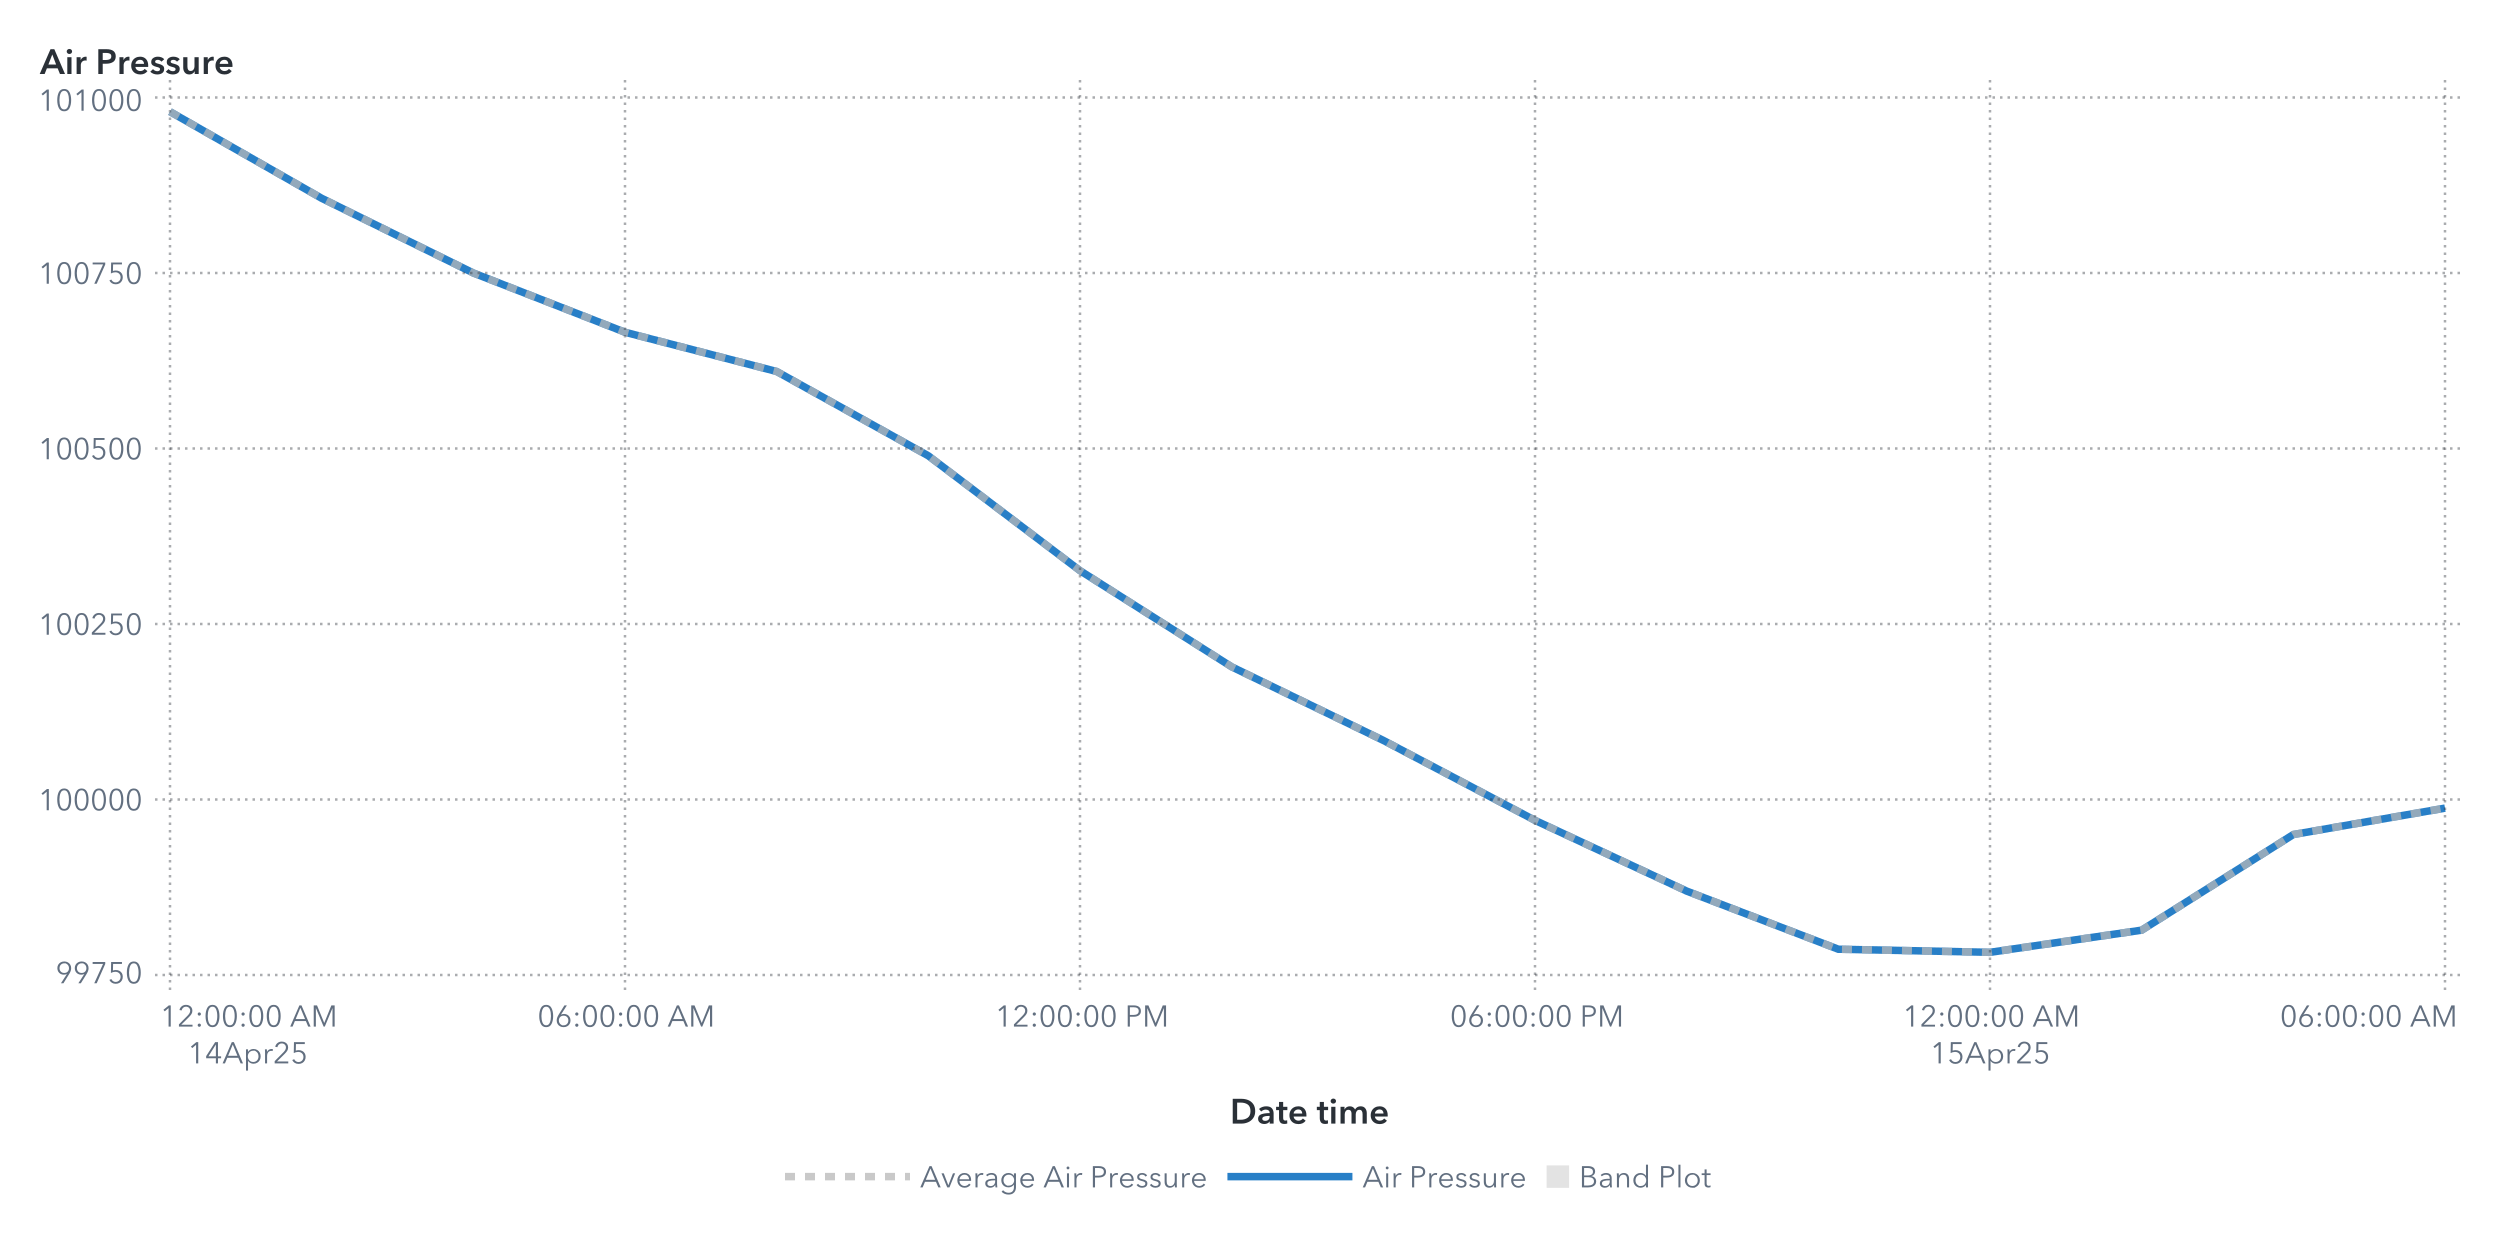
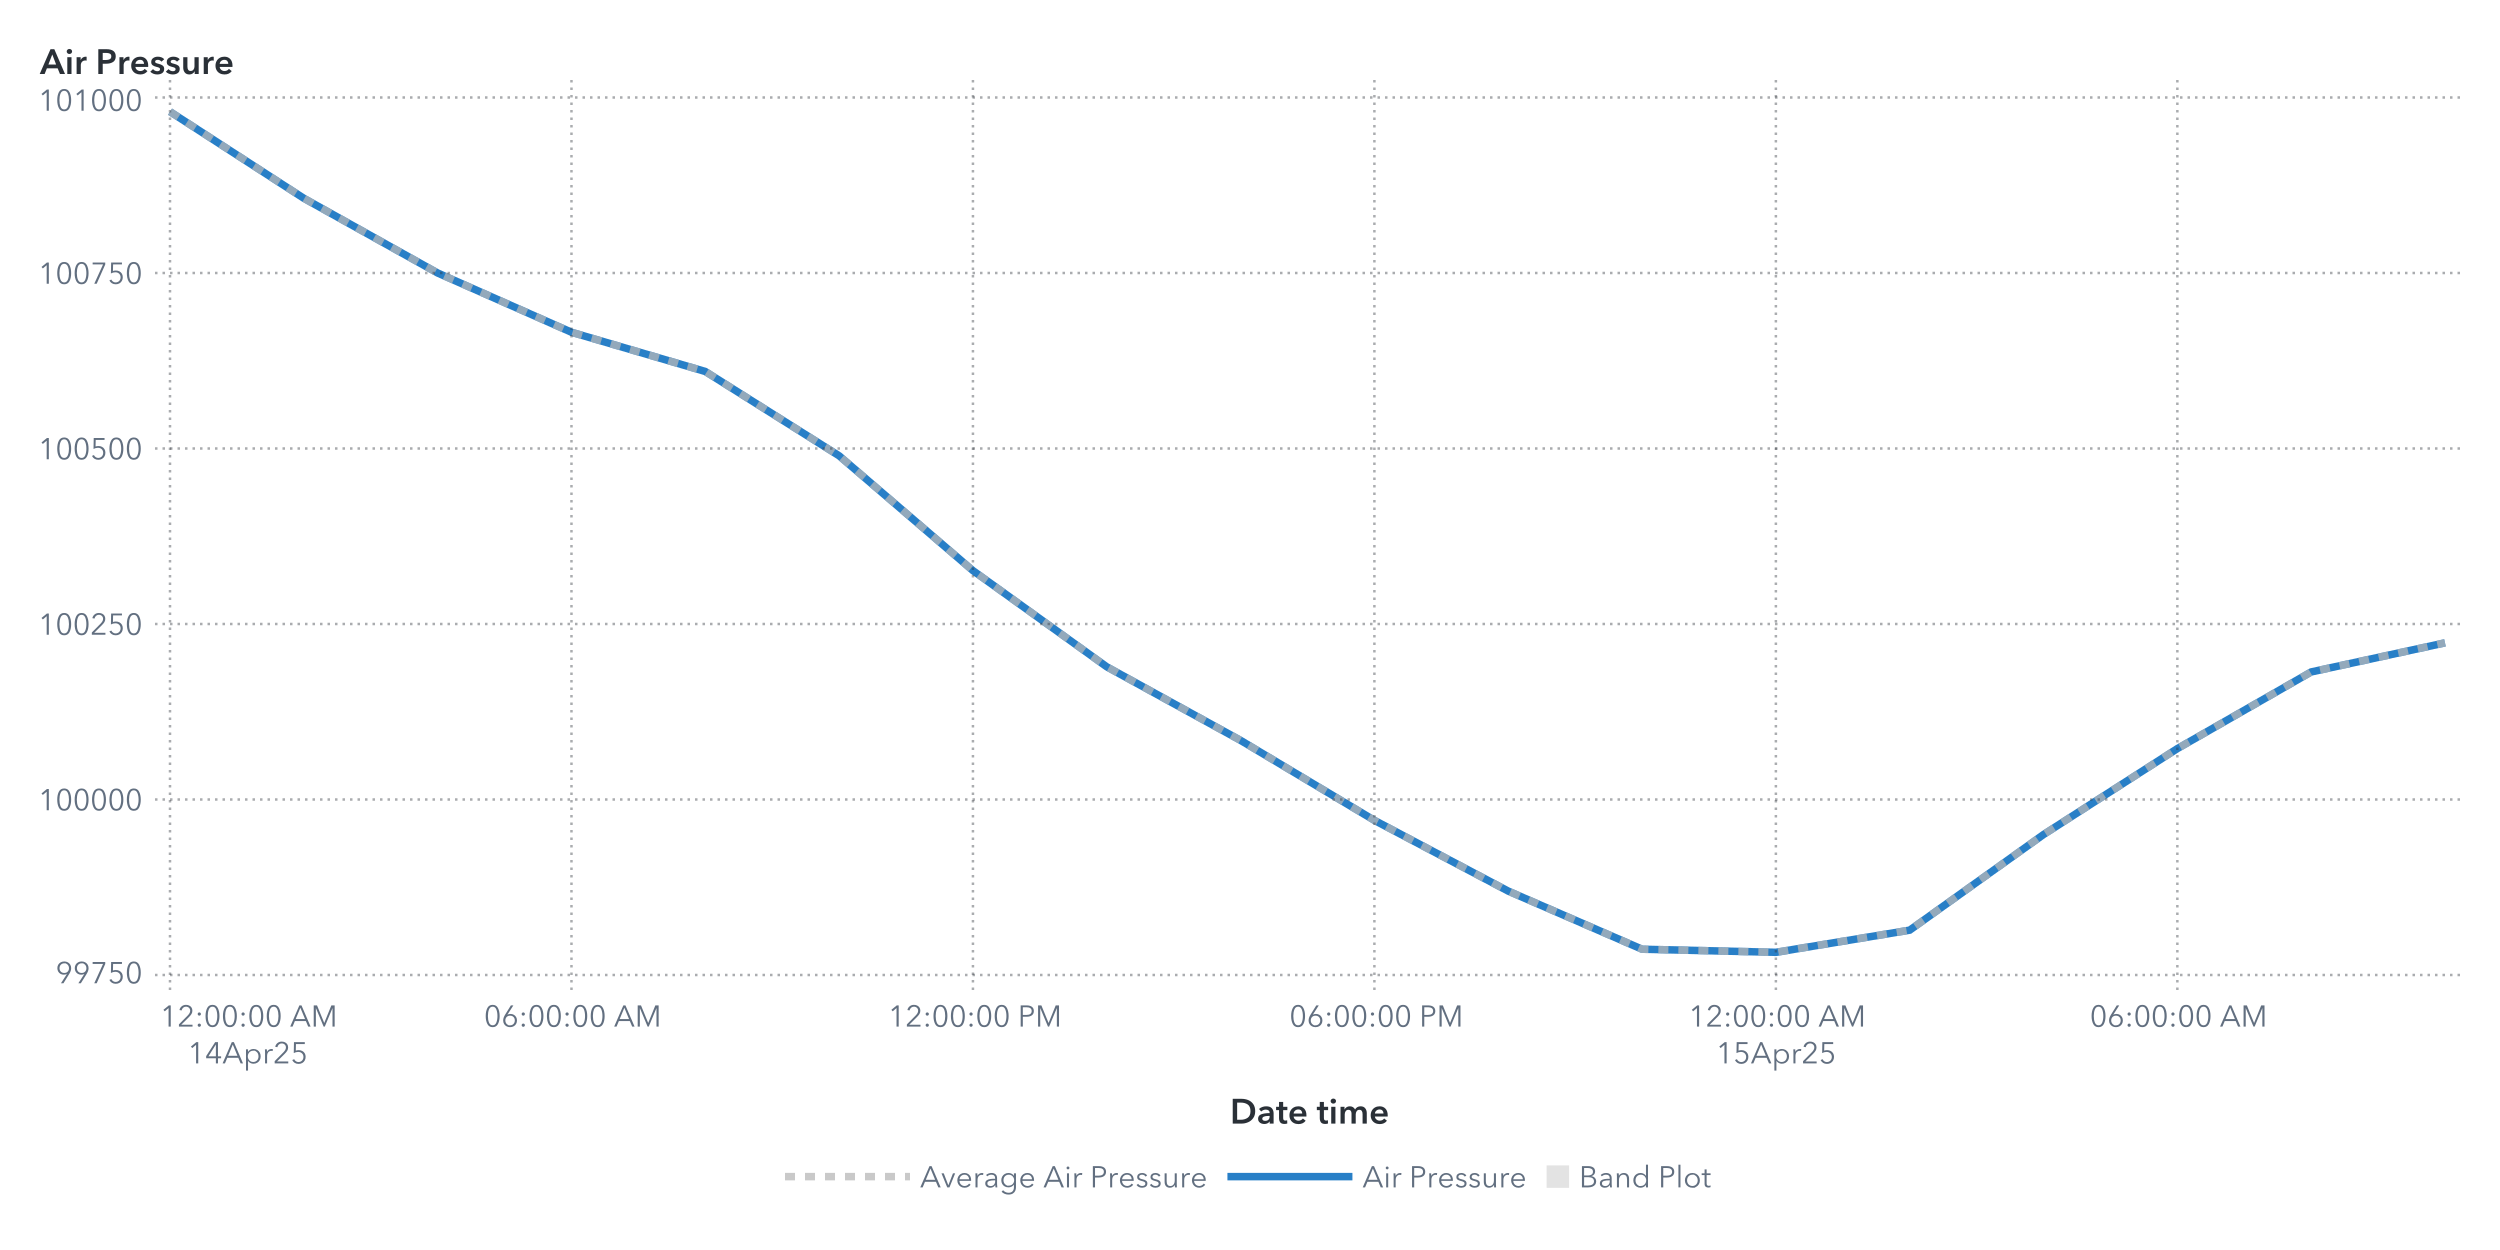
<svg xmlns="http://www.w3.org/2000/svg" xmlns:xlink="http://www.w3.org/1999/xlink" version="1.1" width="1000" height="500" viewBox="0 0 1000 500">
  <rect x="0" y="0" width="1000" height="500" fill="#ffffff">
</rect>
  <g>
    <rect x="0" y="0" rx="5" ry="5" width="1000.0" height="500.0" fill="#ffffff" opacity="0">
</rect>
    <rect x="0" y="0" rx="5" ry="5" width="1000.0" height="500.0" fill="#ffffff" opacity="0">
</rect>
    <rect x="0" y="0" rx="5" ry="5" width="1000.0" height="500.0" fill="#ffffff" opacity="0">
</rect>
    <rect x="0" y="0" rx="5" ry="5" width="1000.0" height="500.0" fill="#ffffff" opacity="0">
</rect>
    <g transform=" translate(16.0 -16.0)">
      <defs>
        <clipPath id="ClipPath0">
          <rect x="46" y="46" width="925" height="366">
</rect>
        </clipPath>
      </defs>
      <g clip-path="url(#ClipPath0)">
        <defs>
          <clipPath id="ClipPath1">
            <rect x="46" y="48" width="923" height="364">
</rect>
          </clipPath>
        </defs>
        <g clip-path="url(#ClipPath1)">
          <g transform="">
-             <polyline id="Polyline_27" points="52.0,60.67  112.67,95.32  173.33,125.2  234.0,148.9  294.67,164.6  355.33,198.32  416.0,244.26  476.67,282.73  537.33,312.16  598.0,344.14  658.67,372.44  719.33,395.69  780.0,396.93  840.67,388.06  901.33,349.81  962.0,339.25 " fill="none" stroke="#287fc7" stroke-width="3.0">
+             <polyline id="Polyline_29" points="52.0,60.67  105.53,95.32  159.06,125.2  212.59,148.9  266.12,164.6  319.65,198.32  373.18,244.26  426.71,282.73  480.24,312.16  533.76,344.14  587.29,372.44  640.82,395.69  694.35,396.93  747.88,388.06  801.41,349.81  854.94,315.44  908.47,284.78  962.0,273.13 " fill="none" stroke="#287fc7" stroke-width="3.0">
</polyline>
          </g>
          <g transform="">
-             <polyline id="Polyline_60" points="52.0,60.67  112.67,95.32  173.33,125.2  234.0,148.9  294.67,164.6  355.33,198.32  416.0,244.26  476.67,282.73  537.33,312.16  598.0,344.14  658.67,372.44  719.33,395.69  780.0,396.93  840.67,388.06  901.33,349.81  962.0,339.25 " fill="none" stroke="#b7b7b7" stroke-width="3.0" stroke-dasharray="4,4" opacity="0.75">
+             <polyline id="Polyline_66" points="52.0,60.67  105.53,95.32  159.06,125.2  212.59,148.9  266.12,164.6  319.65,198.32  373.18,244.26  426.71,282.73  480.24,312.16  533.76,344.14  587.29,372.44  640.82,395.69  694.35,396.93  747.88,388.06  801.41,349.81  854.94,315.44  908.47,284.78  962.0,273.13 " fill="none" stroke="#b7b7b7" stroke-width="3.0" stroke-dasharray="4,4" opacity="0.75">
</polyline>
          </g>
          <g transform="">
</g>
        </g>
        <path d="M46.0 406.0L969.0 406.0" stroke="#2a3037" stroke-dasharray="1,2" fill="none" opacity="0.4">
</path>
        <path d="M46.0 335.8L969.0 335.8" stroke="#2a3037" stroke-dasharray="1,2" fill="none" opacity="0.4">
</path>
        <path d="M46.0 265.6L969.0 265.6" stroke="#2a3037" stroke-dasharray="1,2" fill="none" opacity="0.4">
</path>
        <path d="M46.0 195.4L969.0 195.4" stroke="#2a3037" stroke-dasharray="1,2" fill="none" opacity="0.4">
</path>
        <path d="M46.0 125.2L969.0 125.2" stroke="#2a3037" stroke-dasharray="1,2" fill="none" opacity="0.4">
</path>
        <path d="M46.0 55.0L969.0 55.0" stroke="#2a3037" stroke-dasharray="1,2" fill="none" opacity="0.4">
</path>
        <path d="M52.0 412.0L52.0 48.0" stroke="#2a3037" stroke-dasharray="1,2" fill="none" opacity="0.4">
</path>
-         <path d="M234.0 412.0L234.0 48.0" stroke="#2a3037" stroke-dasharray="1,2" fill="none" opacity="0.4">
- </path>
-         <path d="M416.0 412.0L416.0 48.0" stroke="#2a3037" stroke-dasharray="1,2" fill="none" opacity="0.4">
- </path>
-         <path d="M598.0 412.0L598.0 48.0" stroke="#2a3037" stroke-dasharray="1,2" fill="none" opacity="0.4">
- </path>
-         <path d="M780.0 412.0L780.0 48.0" stroke="#2a3037" stroke-dasharray="1,2" fill="none" opacity="0.4">
- </path>
-         <path d="M962.0 412.0L962.0 48.0" stroke="#2a3037" stroke-dasharray="1,2" fill="none" opacity="0.4">
+         <path d="M212.59 412.0L212.59 48.0" stroke="#2a3037" stroke-dasharray="1,2" fill="none" opacity="0.4">
+ </path>
+         <path d="M373.18 412.0L373.18 48.0" stroke="#2a3037" stroke-dasharray="1,2" fill="none" opacity="0.4">
+ </path>
+         <path d="M533.76 412.0L533.76 48.0" stroke="#2a3037" stroke-dasharray="1,2" fill="none" opacity="0.4">
+ </path>
+         <path d="M694.35 412.0L694.35 48.0" stroke="#2a3037" stroke-dasharray="1,2" fill="none" opacity="0.4">
+ </path>
+         <path d="M854.94 412.0L854.94 48.0" stroke="#2a3037" stroke-dasharray="1,2" fill="none" opacity="0.4">
</path>
      </g>
      <defs>
        <clipPath id="ClipPath2">
          <rect x="0" y="49" width="46" height="363">
</rect>
        </clipPath>
      </defs>
      <g clip-path="url(#ClipPath2)">
        <g fill="#626f80" stroke="#626f80" transform="translate(6.2 409.3) scale(0.012 -0.012)">
          <defs>
            <path id="g57/TT0" d="M379.0 311.0Q 364.0,299.0  335.0,292.0 T 278.0,285.0 Q 217.0,285.0  167.5,312.5 T 90.0,390.0 T 62.0,503.0 Q 62.0,568.0  91.5,618.5 T 173.5,697.5 T 292.0,726.0 Q 358.0,726.0  410.5,697.5 T 492.5,618.5 T 522.0,503.0 Q 522.0,453.0  505.0,406.5 T 458.0,311.0  L265.0 0 L182.0 0 L381.0 309.0 L379.0 311.0Z M292.0 665.0Q 246.0,665.0  210.0,644.0 T 154.0,586.0 T 134.0,503.0 Q 134.0,433.0  177.0,388.0 T 292.0,343.0 Q 364.0,343.0  407.0,388.0 T 450.0,503.0 Q 450.0,549.0  430.0,586.0 T 374.0,644.0 T 338.0,665.0 Z">
</path>
          </defs>
          <use x="0" y="0" xlink:href="#g57/TT0" />
          <use x="580.0" y="0" xlink:href="#g57/TT0" />
          <defs>
            <path id="g55/TT0" d="M498.0 642.0 L213.0 0 L132.0 0 L425.0 644.0 L78.0 644.0 L78.0 708.0 L498.0 708.0 L498.0 642.0Z">
</path>
          </defs>
          <use x="1160.0" y="0" xlink:href="#g55/TT0" />
          <defs>
            <path id="g53/TT0" d="M180.0 644.0 L175.0 425.0Q 219.0,441.0  273.0,441.0 Q 339.0,441.0  391.5,413.0 T 473.5,334.5 T 503.0,219.0 Q 503.0,151.0  473.5,97.0 T 390.5,12.5 T 268.0,-18.0 Q 194.0,-18.0  140.0,16.0 T 56.0,111.0  L121.0 140.0Q 140.0,96.0  179.0,70.0 T 264.0,44.0 Q 311.0,44.0  349.0,66.0 T 408.5,126.5 T 430.0,212.0 Q 430.0,289.0  380.5,335.5 T 254.0,382.0 Q 180.0,382.0  107.0,343.0  L114.0 708.0 L475.0 708.0 L475.0 644.0 L180.0 644.0Z">
</path>
          </defs>
          <use x="1740.0" y="0" xlink:href="#g53/TT0" />
          <defs>
            <path id="g48/TT0" d="M522.0 353.0Q 522.0,195.0  467.0,88.5 T 290.0,-18.0 Q 167.0,-18.0  112.5,88.5 T 58.0,353.0 Q 58.0,512.0  112.5,619.0 T 290.0,726.0 Q 412.0,726.0  467.0,618.5 T 522.0,353.0 Z M131.0 353.0Q 131.0,226.0  167.5,135.0 T 290.0,44.0 Q 375.0,44.0  412.0,135.5 T 449.0,353.0 Q 449.0,480.0  412.0,572.5 T 290.0,665.0 Q 204.0,665.0  167.5,573.0 T 131.0,353.0 Z">
</path>
          </defs>
          <use x="2320.0" y="0" xlink:href="#g48/TT0" />
        </g>
-         <text id="Text_110" x="41.0" y="409.3" font-size="9.0pt" font-family="Avenir Next for SAS" fill="#626f80" text-anchor="end" opacity="0">
+         <text id="Text_122" x="41.0" y="409.3" font-size="9.0pt" font-family="Avenir Next for SAS" fill="#626f80" text-anchor="end" opacity="0">
99750</text>
        <g fill="#626f80" stroke="#626f80" transform="translate(-0.76 340.1) scale(0.012 -0.012)">
          <defs>
            <path id="g49/TT0" d="M358.0 0 L286.0 0 L286.0 619.0 L158.0 510.0 L114.0 560.0 L294.0 708.0 L358.0 708.0 L358.0 0Z">
</path>
          </defs>
          <use x="0" y="0" xlink:href="#g49/TT0" />
          <use x="580.0" y="0" xlink:href="#g48/TT0" />
          <use x="1160.0" y="0" xlink:href="#g48/TT0" />
          <use x="1740.0" y="0" xlink:href="#g48/TT0" />
          <use x="2320.0" y="0" xlink:href="#g48/TT0" />
          <use x="2900.0" y="0" xlink:href="#g48/TT0" />
        </g>
-         <text id="Text_111" x="41.0" y="340.1" font-size="9.0pt" font-family="Avenir Next for SAS" fill="#626f80" text-anchor="end" opacity="0">
+         <text id="Text_123" x="41.0" y="340.1" font-size="9.0pt" font-family="Avenir Next for SAS" fill="#626f80" text-anchor="end" opacity="0">
100000</text>
        <g fill="#626f80" stroke="#626f80" transform="translate(-0.76 269.9) scale(0.012 -0.012)">
          <use x="0" y="0" xlink:href="#g49/TT0" />
          <use x="580.0" y="0" xlink:href="#g48/TT0" />
          <use x="1160.0" y="0" xlink:href="#g48/TT0" />
          <defs>
            <path id="g50/TT0" d="M51.0 0 L51.0 75.0 L341.0 368.0Q 380.0,408.0  403.0,447.0 T 426.0,530.0 Q 426.0,590.0  385.5,627.5 T 286.0,665.0 Q 230.0,665.0  191.0,630.0 T 140.0,539.0  L69.0 553.0Q 84.0,629.0  144.0,677.5 T 286.0,726.0 Q 344.0,726.0  392.5,703.5 T 470.0,637.0 T 499.0,531.0 Q 499.0,469.0  470.0,421.5 T 384.0,317.0  L129.0 64.0 L504.0 64.0 L504.0 0 L51.0 0Z">
</path>
          </defs>
          <use x="1740.0" y="0" xlink:href="#g50/TT0" />
          <use x="2320.0" y="0" xlink:href="#g53/TT0" />
          <use x="2900.0" y="0" xlink:href="#g48/TT0" />
        </g>
-         <text id="Text_112" x="41.0" y="269.9" font-size="9.0pt" font-family="Avenir Next for SAS" fill="#626f80" text-anchor="end" opacity="0">
+         <text id="Text_124" x="41.0" y="269.9" font-size="9.0pt" font-family="Avenir Next for SAS" fill="#626f80" text-anchor="end" opacity="0">
100250</text>
        <g fill="#626f80" stroke="#626f80" transform="translate(-0.76 199.7) scale(0.012 -0.012)">
          <use x="0" y="0" xlink:href="#g49/TT0" />
          <use x="580.0" y="0" xlink:href="#g48/TT0" />
          <use x="1160.0" y="0" xlink:href="#g48/TT0" />
          <use x="1740.0" y="0" xlink:href="#g53/TT0" />
          <use x="2320.0" y="0" xlink:href="#g48/TT0" />
          <use x="2900.0" y="0" xlink:href="#g48/TT0" />
        </g>
-         <text id="Text_113" x="41.0" y="199.7" font-size="9.0pt" font-family="Avenir Next for SAS" fill="#626f80" text-anchor="end" opacity="0">
+         <text id="Text_125" x="41.0" y="199.7" font-size="9.0pt" font-family="Avenir Next for SAS" fill="#626f80" text-anchor="end" opacity="0">
100500</text>
        <g fill="#626f80" stroke="#626f80" transform="translate(-0.76 129.5) scale(0.012 -0.012)">
          <use x="0" y="0" xlink:href="#g49/TT0" />
          <use x="580.0" y="0" xlink:href="#g48/TT0" />
          <use x="1160.0" y="0" xlink:href="#g48/TT0" />
          <use x="1740.0" y="0" xlink:href="#g55/TT0" />
          <use x="2320.0" y="0" xlink:href="#g53/TT0" />
          <use x="2900.0" y="0" xlink:href="#g48/TT0" />
        </g>
-         <text id="Text_114" x="41.0" y="129.5" font-size="9.0pt" font-family="Avenir Next for SAS" fill="#626f80" text-anchor="end" opacity="0">
+         <text id="Text_126" x="41.0" y="129.5" font-size="9.0pt" font-family="Avenir Next for SAS" fill="#626f80" text-anchor="end" opacity="0">
100750</text>
        <g fill="#626f80" stroke="#626f80" transform="translate(-0.76 60.3) scale(0.012 -0.012)">
          <use x="0" y="0" xlink:href="#g49/TT0" />
          <use x="580.0" y="0" xlink:href="#g48/TT0" />
          <use x="1160.0" y="0" xlink:href="#g49/TT0" />
          <use x="1740.0" y="0" xlink:href="#g48/TT0" />
          <use x="2320.0" y="0" xlink:href="#g48/TT0" />
          <use x="2900.0" y="0" xlink:href="#g48/TT0" />
        </g>
-         <text id="Text_115" x="41.0" y="60.3" font-size="9.0pt" font-family="Avenir Next for SAS" fill="#626f80" text-anchor="end" opacity="0">
+         <text id="Text_127" x="41.0" y="60.3" font-size="9.0pt" font-family="Avenir Next for SAS" fill="#626f80" text-anchor="end" opacity="0">
101000</text>
      </g>
      <g fill="#2a3037" stroke="#2a3037" transform="translate(0 45.59) scale(0.014 -0.014)">
        <defs>
          <path id="g65/TT1" d="M300.0 708.0 L409.0 708.0 L714.0 0 L570.0 0 L504.0 162.0 L197.0 162.0 L133.0 0 L-8.0 0 L300.0 708.0Z M460.0 270.0 L351.0 558.0 L240.0 270.0 L460.0 270.0Z">
</path>
        </defs>
        <use x="0" y="0" xlink:href="#g65/TT1" />
        <defs>
          <path id="g105/TT1" d="M133.0 715.0Q 166.0,715.0  188.5,694.5 T 211.0,643.0 Q 211.0,612.0  188.5,591.5 T 133.0,571.0 Q 101.0,571.0  79.0,592.5 T 57.0,643.0 Q 57.0,672.0  79.0,693.5 T 133.0,715.0 Z M74.0 480.0 L194.0 480.0 L194.0 0 L74.0 0 L74.0 480.0Z">
</path>
        </defs>
        <use x="706.0" y="0" xlink:href="#g105/TT1" />
        <defs>
          <path id="g114/TT1" d="M187.0 480.0 L187.0 400.0 L189.0 400.0Q 209.0,443.0  246.0,468.5 T 329.0,494.0 Q 346.0,494.0  358.0,491.0  L358.0 381.0Q 338.0,386.0  321.0,386.0 Q 272.0,386.0  243.0,363.0 T 203.0,310.5 T 192.0,257.0  L192.0 0 L72.0 0 L72.0 480.0 L187.0 480.0Z">
</path>
        </defs>
        <use x="974.0" y="0" xlink:href="#g114/TT1" />
        <defs>
          <path id="g80/TT1" d="M309.0 708.0Q 576.0,708.0  576.0,503.0 Q 576.0,393.0  500.0,343.0 T 301.0,293.0  L204.0 293.0 L204.0 0 L78.0 0 L78.0 708.0 L309.0 708.0Z M449.0 503.0Q 449.0,560.0  407.5,581.0 T 296.0,602.0  L204.0 602.0 L204.0 399.0 L292.0 399.0Q 363.0,399.0  406.0,422.0 T 449.0,503.0 Z">
</path>
        </defs>
        <use x="1588.0" y="0" xlink:href="#g80/TT1" />
        <use x="2198.0" y="0" xlink:href="#g114/TT1" />
        <defs>
          <path id="g101/TT1" d="M529.0 202.0 L164.0 202.0Q 168.0,152.0  208.0,118.0 T 301.0,84.0 Q 384.0,84.0  428.0,146.0  L508.0 82.0Q 437.0,-14.0  302.0,-14.0 Q 228.0,-14.0  169.5,16.5 T 77.5,104.0 T 44.0,237.0 Q 44.0,313.0  77.0,371.5 T 168.0,462.0 T 298.0,494.0 Q 402.0,494.0  466.0,427.0 T 530.0,234.0 Q 530.0,213.0  529.0,202.0 Z M297.0 404.0Q 244.0,404.0  206.0,371.0 T 164.0,288.0  L410.0 288.0Q 410.0,338.0  381.0,371.0 T 297.0,404.0 Z">
</path>
        </defs>
        <use x="2562.0" y="0" xlink:href="#g101/TT1" />
        <defs>
          <path id="g115/TT1" d="M230.0 404.0Q 198.0,404.0  175.5,391.0 T 153.0,352.0 Q 153.0,327.0  176.0,315.0 T 257.0,289.0 Q 325.0,273.0  368.5,241.0 T 412.0,146.0 Q 412.0,64.0  355.5,25.0 T 212.0,-14.0 Q 155.0,-14.0  102.0,7.0 T 15.0,65.0  L94.0 139.0Q 114.0,112.0  146.5,95.5 T 217.0,79.0 Q 248.0,79.0  271.0,93.0 T 294.0,136.0 Q 294.0,164.0  269.5,177.5 T 184.0,205.0 Q 119.0,221.0  80.5,250.5 T 42.0,341.0 Q 42.0,416.0  98.0,455.0 T 233.0,494.0 Q 287.0,494.0  336.0,475.0 T 413.0,421.0  L335.0 352.0Q 318.0,374.0  290.0,389.0 T 230.0,404.0 Z">
</path>
        </defs>
        <use x="3136.0" y="0" xlink:href="#g115/TT1" />
        <use x="3580.0" y="0" xlink:href="#g115/TT1" />
        <defs>
          <path id="g117/TT1" d="M396.0 0 L396.0 77.0 L394.0 77.0Q 377.0,39.0  336.5,12.5 T 245.0,-14.0 Q 157.0,-14.0  112.5,42.5 T 68.0,180.0  L68.0 480.0 L188.0 480.0 L188.0 214.0Q 188.0,86.0  278.0,86.0 Q 332.0,86.0  361.0,124.5 T 390.0,216.0  L390.0 480.0 L510.0 480.0 L510.0 0 L396.0 0Z">
</path>
        </defs>
        <use x="4024.0" y="0" xlink:href="#g117/TT1" />
        <use x="4606.0" y="0" xlink:href="#g114/TT1" />
        <use x="4970.0" y="0" xlink:href="#g101/TT1" />
      </g>
-       <text id="Text_116" x="0" y="45.59" font-size="10.5pt" font-family="Avenir Next for SAS" font-weight="bold" fill="#2a3037" text-anchor="start" opacity="0">
+       <text id="Text_128" x="0" y="45.59" font-size="10.5pt" font-family="Avenir Next for SAS" font-weight="bold" fill="#2a3037" text-anchor="start" opacity="0">
Air Pressure</text>
      <defs>
        <clipPath id="ClipPath3">
          <rect x="46" y="412" width="922" height="57">
</rect>
        </clipPath>
      </defs>
      <g clip-path="url(#ClipPath3)">
        <g fill="#626f80" stroke="#626f80" transform="translate(48.0 426.65) scale(0.012 -0.012)">
          <use x="0" y="0" xlink:href="#g49/TT0" />
          <use x="580.0" y="0" xlink:href="#g50/TT0" />
          <defs>
            <path id="g58/TT0" d="M150.0 366.0Q 127.0,366.0  111.5,382.0 T 96.0,420.0 Q 96.0,442.0  111.5,458.0 T 150.0,474.0 Q 173.0,474.0  188.5,458.0 T 204.0,420.0 Q 204.0,398.0  188.5,382.0 T 150.0,366.0 Z M150.0 -6.0Q 127.0,-6.0  111.5,10.0 T 96.0,48.0 Q 96.0,70.0  111.5,86.0 T 150.0,102.0 Q 173.0,102.0  188.5,86.0 T 204.0,48.0 Q 204.0,26.0  188.5,10.0 T 150.0,-6.0 Z">
</path>
          </defs>
          <use x="1160.0" y="0" xlink:href="#g58/TT0" />
          <use x="1460.0" y="0" xlink:href="#g48/TT0" />
          <use x="2040.0" y="0" xlink:href="#g48/TT0" />
          <use x="2620.0" y="0" xlink:href="#g58/TT0" />
          <use x="2920.0" y="0" xlink:href="#g48/TT0" />
          <use x="3500.0" y="0" xlink:href="#g48/TT0" />
          <defs>
            <path id="g65/TT0" d="M89.0 0 L10.0 0 L316.0 708.0 L386.0 708.0 L690.0 0 L610.0 0 L532.0 186.0 L166.0 186.0 L89.0 0Z M193.0 252.0 L505.0 252.0 L349.0 628.0 L193.0 252.0Z">
</path>
          </defs>
          <use x="4330.0" y="0" xlink:href="#g65/TT0" />
          <defs>
            <path id="g77/TT0" d="M444.0 122.0 L445.0 122.0 L682.0 708.0 L792.0 708.0 L792.0 0 L720.0 0 L720.0 615.0 L718.0 615.0 L462.0 0 L424.0 0 L168.0 615.0 L166.0 615.0 L166.0 0 L94.0 0 L94.0 708.0 L204.0 708.0 L444.0 122.0Z">
</path>
          </defs>
          <use x="5030.0" y="0" xlink:href="#g77/TT0" />
        </g>
        <text x="83.0" y="426.65" font-size="9.0pt" font-family="Avenir Next for SAS" fill="#626f80" text-anchor="middle" opacity="0">
12:00:00 AM</text>
        <g fill="#626f80" stroke="#626f80" transform="translate(59.0 441.35) scale(0.012 -0.012)">
          <use x="0" y="0" xlink:href="#g49/TT0" />
          <defs>
            <path id="g52/TT0" d="M436.0 234.0 L540.0 234.0 L540.0 171.0 L436.0 171.0 L436.0 0 L366.0 0 L366.0 171.0 L42.0 171.0 L42.0 241.0 L342.0 708.0 L436.0 708.0 L436.0 234.0Z M366.0 627.0 L364.0 627.0 L117.0 234.0 L366.0 234.0 L366.0 627.0Z">
</path>
          </defs>
          <use x="580.0" y="0" xlink:href="#g52/TT0" />
          <use x="1160.0" y="0" xlink:href="#g65/TT0" />
          <defs>
            <path id="g112/TT0" d="M90.0 -240.0 L90.0 468.0 L158.0 468.0 L158.0 387.0 L161.0 387.0Q 189.0,431.0  237.0,455.5 T 337.0,480.0 Q 408.0,480.0  463.5,447.5 T 549.0,359.0 T 579.0,234.0 Q 579.0,165.0  549.0,109.0 T 463.5,20.5 T 337.0,-12.0 Q 286.0,-12.0  238.0,12.0 T 161.0,79.0  L158.0 79.0 L158.0 -240.0 L90.0 -240.0Z M330.0 423.0Q 278.0,423.0  237.0,398.0 T 173.0,330.0 T 150.0,234.0 Q 150.0,181.0  173.0,138.0 T 237.0,70.5 T 330.0,46.0 Q 385.0,46.0  425.0,71.0 T 486.0,138.5 T 507.0,234.0 Q 507.0,287.0  486.0,330.0 T 425.0,398.0 T 385.0,423.0 Z">
</path>
          </defs>
          <use x="1860.0" y="0" xlink:href="#g112/TT0" />
          <defs>
            <path id="g114/TT0" d="M86.0 468.0 L151.0 468.0Q 155.0,418.0  155.0,388.0  L157.0 388.0Q 177.0,429.0  217.5,454.5 T 307.0,480.0 Q 334.0,480.0  352.0,475.0  L343.0 411.0Q 337.0,413.0  322.5,415.0 T 295.0,417.0 Q 236.0,417.0  197.0,372.5 T 158.0,240.0  L158.0 0 L90.0 0 L90.0 365.0Q 90.0,425.0  86.0,468.0 Z">
</path>
          </defs>
          <use x="2495.0" y="0" xlink:href="#g114/TT0" />
          <use x="2855.0" y="0" xlink:href="#g50/TT0" />
          <use x="3435.0" y="0" xlink:href="#g53/TT0" />
        </g>
        <text x="83.0" y="441.35" font-size="9.0pt" font-family="Avenir Next for SAS" fill="#626f80" text-anchor="middle" opacity="0">
14Apr25</text>
-         <g fill="#626f80" stroke="#626f80" transform="translate(199.0 426.65) scale(0.012 -0.012)">
+         <g fill="#626f80" stroke="#626f80" transform="translate(177.59 426.65) scale(0.012 -0.012)">
          <use x="0" y="0" xlink:href="#g48/TT0" />
          <defs>
            <path id="g54/TT0" d="M203.0 397.0Q 218.0,409.0  247.0,416.0 T 304.0,423.0 Q 365.0,423.0  414.5,395.5 T 492.0,318.0 T 520.0,205.0 Q 520.0,140.0  490.5,89.5 T 408.5,10.5 T 290.0,-18.0 Q 224.0,-18.0  171.5,10.5 T 89.5,89.5 T 60.0,205.0 Q 60.0,255.0  77.0,301.5 T 124.0,397.0  L317.0 708.0 L400.0 708.0 L201.0 399.0 L203.0 397.0Z M290.0 43.0Q 336.0,43.0  372.0,64.0 T 428.0,122.0 T 448.0,205.0 Q 448.0,275.0  405.0,320.0 T 290.0,365.0 Q 218.0,365.0  175.0,320.0 T 132.0,205.0 Q 132.0,159.0  152.0,122.0 T 208.0,64.0 T 244.0,43.0 Z">
</path>
          </defs>
          <use x="580.0" y="0" xlink:href="#g54/TT0" />
          <use x="1160.0" y="0" xlink:href="#g58/TT0" />
          <use x="1460.0" y="0" xlink:href="#g48/TT0" />
          <use x="2040.0" y="0" xlink:href="#g48/TT0" />
          <use x="2620.0" y="0" xlink:href="#g58/TT0" />
          <use x="2920.0" y="0" xlink:href="#g48/TT0" />
          <use x="3500.0" y="0" xlink:href="#g48/TT0" />
          <use x="4330.0" y="0" xlink:href="#g65/TT0" />
          <use x="5030.0" y="0" xlink:href="#g77/TT0" />
        </g>
-         <text x="234.0" y="426.65" font-size="9.0pt" font-family="Avenir Next for SAS" fill="#626f80" text-anchor="middle" opacity="0">
+         <text x="212.59" y="426.65" font-size="9.0pt" font-family="Avenir Next for SAS" fill="#626f80" text-anchor="middle" opacity="0">
06:00:00 AM</text>
-         <g fill="#626f80" stroke="#626f80" transform="translate(382.0 426.65) scale(0.012 -0.012)">
+         <g fill="#626f80" stroke="#626f80" transform="translate(339.18 426.65) scale(0.012 -0.012)">
          <use x="0" y="0" xlink:href="#g49/TT0" />
          <use x="580.0" y="0" xlink:href="#g50/TT0" />
          <use x="1160.0" y="0" xlink:href="#g58/TT0" />
          <use x="1460.0" y="0" xlink:href="#g48/TT0" />
          <use x="2040.0" y="0" xlink:href="#g48/TT0" />
          <use x="2620.0" y="0" xlink:href="#g58/TT0" />
          <use x="2920.0" y="0" xlink:href="#g48/TT0" />
          <use x="3500.0" y="0" xlink:href="#g48/TT0" />
          <defs>
            <path id="g80/TT0" d="M294.0 708.0Q 405.0,708.0  469.0,660.0 T 533.0,519.0 Q 533.0,426.0  468.0,377.5 T 292.0,329.0  L166.0 329.0 L166.0 0 L94.0 0 L94.0 708.0 L294.0 708.0Z M288.0 390.0Q 372.0,390.0  416.5,423.0 T 461.0,519.0 Q 461.0,583.0  416.5,614.5 T 288.0,646.0  L166.0 646.0 L166.0 390.0 L288.0 390.0Z">
</path>
          </defs>
          <use x="4330.0" y="0" xlink:href="#g80/TT0" />
          <use x="4910.0" y="0" xlink:href="#g77/TT0" />
        </g>
-         <text x="416.0" y="426.65" font-size="9.0pt" font-family="Avenir Next for SAS" fill="#626f80" text-anchor="middle" opacity="0">
+         <text x="373.18" y="426.65" font-size="9.0pt" font-family="Avenir Next for SAS" fill="#626f80" text-anchor="middle" opacity="0">
12:00:00 PM</text>
-         <g fill="#626f80" stroke="#626f80" transform="translate(564.0 426.65) scale(0.012 -0.012)">
+         <g fill="#626f80" stroke="#626f80" transform="translate(499.76 426.65) scale(0.012 -0.012)">
          <use x="0" y="0" xlink:href="#g48/TT0" />
          <use x="580.0" y="0" xlink:href="#g54/TT0" />
          <use x="1160.0" y="0" xlink:href="#g58/TT0" />
          <use x="1460.0" y="0" xlink:href="#g48/TT0" />
          <use x="2040.0" y="0" xlink:href="#g48/TT0" />
          <use x="2620.0" y="0" xlink:href="#g58/TT0" />
          <use x="2920.0" y="0" xlink:href="#g48/TT0" />
          <use x="3500.0" y="0" xlink:href="#g48/TT0" />
          <use x="4330.0" y="0" xlink:href="#g80/TT0" />
          <use x="4910.0" y="0" xlink:href="#g77/TT0" />
        </g>
-         <text x="598.0" y="426.65" font-size="9.0pt" font-family="Avenir Next for SAS" fill="#626f80" text-anchor="middle" opacity="0">
+         <text x="533.76" y="426.65" font-size="9.0pt" font-family="Avenir Next for SAS" fill="#626f80" text-anchor="middle" opacity="0">
06:00:00 PM</text>
-         <g fill="#626f80" stroke="#626f80" transform="translate(745.0 426.65) scale(0.012 -0.012)">
+         <g fill="#626f80" stroke="#626f80" transform="translate(659.35 426.65) scale(0.012 -0.012)">
          <use x="0" y="0" xlink:href="#g49/TT0" />
          <use x="580.0" y="0" xlink:href="#g50/TT0" />
          <use x="1160.0" y="0" xlink:href="#g58/TT0" />
          <use x="1460.0" y="0" xlink:href="#g48/TT0" />
          <use x="2040.0" y="0" xlink:href="#g48/TT0" />
          <use x="2620.0" y="0" xlink:href="#g58/TT0" />
          <use x="2920.0" y="0" xlink:href="#g48/TT0" />
          <use x="3500.0" y="0" xlink:href="#g48/TT0" />
          <use x="4330.0" y="0" xlink:href="#g65/TT0" />
          <use x="5030.0" y="0" xlink:href="#g77/TT0" />
        </g>
-         <text x="780.0" y="426.65" font-size="9.0pt" font-family="Avenir Next for SAS" fill="#626f80" text-anchor="middle" opacity="0">
+         <text x="694.35" y="426.65" font-size="9.0pt" font-family="Avenir Next for SAS" fill="#626f80" text-anchor="middle" opacity="0">
12:00:00 AM</text>
-         <g fill="#626f80" stroke="#626f80" transform="translate(756.0 441.35) scale(0.012 -0.012)">
+         <g fill="#626f80" stroke="#626f80" transform="translate(670.35 441.35) scale(0.012 -0.012)">
          <use x="0" y="0" xlink:href="#g49/TT0" />
          <use x="580.0" y="0" xlink:href="#g53/TT0" />
          <use x="1160.0" y="0" xlink:href="#g65/TT0" />
          <use x="1860.0" y="0" xlink:href="#g112/TT0" />
          <use x="2495.0" y="0" xlink:href="#g114/TT0" />
          <use x="2855.0" y="0" xlink:href="#g50/TT0" />
          <use x="3435.0" y="0" xlink:href="#g53/TT0" />
        </g>
-         <text x="780.0" y="441.35" font-size="9.0pt" font-family="Avenir Next for SAS" fill="#626f80" text-anchor="middle" opacity="0">
+         <text x="694.35" y="441.35" font-size="9.0pt" font-family="Avenir Next for SAS" fill="#626f80" text-anchor="middle" opacity="0">
15Apr25</text>
-         <g fill="#626f80" stroke="#626f80" transform="translate(896.0 426.65) scale(0.012 -0.012)">
+         <g fill="#626f80" stroke="#626f80" transform="translate(819.94 426.65) scale(0.012 -0.012)">
          <use x="0" y="0" xlink:href="#g48/TT0" />
          <use x="580.0" y="0" xlink:href="#g54/TT0" />
          <use x="1160.0" y="0" xlink:href="#g58/TT0" />
          <use x="1460.0" y="0" xlink:href="#g48/TT0" />
          <use x="2040.0" y="0" xlink:href="#g48/TT0" />
          <use x="2620.0" y="0" xlink:href="#g58/TT0" />
          <use x="2920.0" y="0" xlink:href="#g48/TT0" />
          <use x="3500.0" y="0" xlink:href="#g48/TT0" />
          <use x="4330.0" y="0" xlink:href="#g65/TT0" />
          <use x="5030.0" y="0" xlink:href="#g77/TT0" />
        </g>
-         <text x="931.0" y="426.65" font-size="9.0pt" font-family="Avenir Next for SAS" fill="#626f80" text-anchor="middle" opacity="0">
+         <text x="854.94" y="426.65" font-size="9.0pt" font-family="Avenir Next for SAS" fill="#626f80" text-anchor="middle" opacity="0">
06:00:00 AM</text>
      </g>
      <g fill="#2a3037" stroke="#2a3037" transform="translate(476.0 465.44) scale(0.014 -0.014)">
        <defs>
          <path id="g68/TT1" d="M329.0 708.0Q 430.0,708.0  518.5,673.0 T 663.5,558.5 T 720.0,354.0 Q 720.0,237.0  663.0,157.0 T 516.5,38.5 T 329.0,0  L78.0 0 L78.0 708.0 L329.0 708.0Z M585.0 354.0Q 585.0,492.0  506.0,546.0 T 309.0,600.0  L204.0 600.0 L204.0 110.0 L309.0 110.0Q 424.0,110.0  504.5,166.5 T 585.0,354.0 Z">
</path>
        </defs>
        <use x="0" y="0" xlink:href="#g68/TT1" />
        <defs>
          <path id="g97/TT1" d="M367.0 61.0Q 349.0,29.0  308.5,8.5 T 218.0,-12.0 Q 175.0,-12.0  134.0,3.0 T 65.5,51.5 T 38.0,137.0 Q 38.0,233.0  131.0,266.5 T 368.0,300.0  L368.0 312.0Q 368.0,354.0  337.0,377.0 T 258.0,400.0 Q 221.0,400.0  186.0,384.5 T 127.0,345.0  L65.0 418.0Q 105.0,455.0  158.5,474.5 T 268.0,494.0 Q 385.0,494.0  433.5,436.0 T 482.0,292.0  L482.0 0 L370.0 0 L370.0 61.0 L367.0 61.0Z M341.0 219.0Q 158.0,219.0  158.0,139.0 Q 158.0,107.0  182.5,93.0 T 242.0,79.0 Q 303.0,79.0  335.5,111.5 T 368.0,202.0  L368.0 219.0 L341.0 219.0Z">
</path>
        </defs>
        <use x="764.0" y="0" xlink:href="#g97/TT1" />
        <defs>
          <path id="g116/TT1" d="M3.0 480.0 L87.0 480.0 L87.0 619.0 L205.0 619.0 L205.0 480.0 L325.0 480.0 L325.0 384.0 L205.0 384.0 L205.0 161.0Q 205.0,125.0  218.0,106.0 T 268.0,87.0 Q 299.0,87.0  319.0,97.0  L323.0 3.0Q 289.0,-10.0  243.0,-10.0 Q 155.0,-10.0  121.0,35.5 T 87.0,160.0  L87.0 384.0 L3.0 384.0 L3.0 480.0Z">
</path>
        </defs>
        <use x="1314.0" y="0" xlink:href="#g116/TT1" />
        <use x="1654.0" y="0" xlink:href="#g101/TT1" />
        <use x="2478.0" y="0" xlink:href="#g116/TT1" />
        <use x="2818.0" y="0" xlink:href="#g105/TT1" />
        <defs>
          <path id="g109/TT1" d="M822.0 300.0 L822.0 0 L702.0 0 L702.0 266.0Q 702.0,394.0  612.0,394.0 Q 560.0,394.0  533.0,354.5 T 506.0,262.0  L506.0 0 L386.0 0 L386.0 290.0Q 386.0,337.0  363.5,365.5 T 297.0,394.0 Q 246.0,394.0  219.0,355.5 T 192.0,264.0  L192.0 0 L72.0 0 L72.0 480.0 L186.0 480.0 L186.0 403.0 L188.0 403.0Q 205.0,442.0  244.0,468.0 T 337.0,494.0 Q 390.0,494.0  428.0,470.0 T 487.0,403.0 Q 511.0,447.0  551.5,470.5 T 645.0,494.0 Q 733.0,494.0  777.5,437.5 T 822.0,300.0 Z">
</path>
        </defs>
        <use x="3086.0" y="0" xlink:href="#g109/TT1" />
        <use x="3976.0" y="0" xlink:href="#g101/TT1" />
      </g>
-       <text id="Text_118" x="507.0" y="465.44" font-size="10.5pt" font-family="Avenir Next for SAS" font-weight="bold" fill="#2a3037" text-anchor="middle" opacity="0">
+       <text id="Text_130" x="507.0" y="465.44" font-size="10.5pt" font-family="Avenir Next for SAS" font-weight="bold" fill="#2a3037" text-anchor="middle" opacity="0">
Date time</text>
    </g>
    <g transform=" translate(16.0 -16.0)">
</g>
    <g transform=" translate(16.0 -16.0)">
</g>
    <g transform=" translate(16.0 -16.0)">
      <rect x="292.0" y="473.3" rx="5" ry="5" width="382.42" height="26.7" fill="#ffffff">
</rect>
      <path d="M298.0 486.65L348.0 486.65" stroke="#b7b7b7" stroke-dasharray="4,4" stroke-width="3.0" fill="none" opacity="0.75">
</path>
      <g fill="#626f80" stroke="#626f80" transform="translate(352.0 490.95) scale(0.012 -0.012)">
        <use x="0" y="0" xlink:href="#g65/TT0" />
        <defs>
          <path id="g118/TT0" d="M282.0 0 L207.0 0 L16.0 468.0 L92.0 468.0 L244.0 72.0 L246.0 72.0 L399.0 468.0 L472.0 468.0 L282.0 0Z">
</path>
        </defs>
        <use x="700.0" y="0" xlink:href="#g118/TT0" />
        <defs>
          <path id="g101/TT0" d="M515.0 216.0 L127.0 216.0Q 128.0,169.0  150.5,130.5 T 212.0,69.0 T 298.0,46.0 Q 347.0,46.0  387.0,69.5 T 448.0,127.0  L499.0 87.0Q 421.0,-12.0  298.0,-12.0 Q 229.0,-12.0  174.0,20.0 T 87.5,108.0 T 56.0,234.0 Q 56.0,303.0  87.0,359.5 T 172.0,448.0 T 292.0,480.0 Q 363.0,480.0  413.5,449.5 T 490.0,366.0 T 516.0,248.0 Q 516.0,228.0  515.0,216.0 Z M292.0 423.0Q 248.0,423.0  211.5,402.0 T 153.0,345.5 T 128.0,270.0  L447.0 270.0Q 444.0,338.0  403.5,380.5 T 292.0,423.0 Z">
</path>
        </defs>
        <use x="1188.0" y="0" xlink:href="#g101/TT0" />
        <use x="1760.0" y="0" xlink:href="#g114/TT0" />
        <defs>
          <path id="g97/TT0" d="M260.0 423.0Q 220.0,423.0  183.0,408.0 T 121.0,368.0  L83.0 413.0Q 113.0,443.0  161.0,461.5 T 267.0,480.0 Q 347.0,480.0  398.0,436.0 T 449.0,310.0  L449.0 105.0Q 449.0,42.0  457.0,0  L396.0 0Q 389.0,40.0  389.0,76.0  L387.0 76.0Q 355.0,30.0  314.5,9.0 T 217.0,-12.0 Q 178.0,-12.0  141.0,2.5 T 79.5,49.0 T 55.0,130.0 Q 55.0,198.0  99.0,232.0 T 212.5,276.5 T 385.0,287.0  L385.0 302.0Q 385.0,362.0  353.0,392.5 T 260.0,423.0 Z M125.0 133.0Q 125.0,87.0  157.0,65.5 T 235.0,44.0 Q 304.0,44.0  344.5,89.0 T 385.0,199.0  L385.0 234.0 L365.0 234.0Q 259.0,234.0  192.0,213.5 T 125.0,133.0 Z">
</path>
        </defs>
        <use x="2120.0" y="0" xlink:href="#g97/TT0" />
        <defs>
          <path id="g103/TT0" d="M294.0 -180.0Q 389.0,-180.0  433.0,-129.0 T 477.0,4.0  L477.0 92.0 L475.0 92.0Q 449.0,50.0  399.5,25.0 T 298.0,0 Q 226.0,0  171.0,30.5 T 86.0,115.5 T 56.0,238.0 Q 56.0,305.0  86.5,360.0 T 172.0,447.5 T 298.0,480.0 Q 351.0,480.0  399.5,455.5 T 475.0,387.0  L477.0 387.0 L477.0 468.0 L545.0 468.0 L545.0 4.0Q 545.0,-56.0  523.0,-110.5 T 444.0,-202.5 T 291.0,-240.0 Q 227.0,-240.0  167.5,-215.0 T 66.0,-146.0  L115.0 -94.0Q 144.0,-131.0  193.0,-155.5 T 294.0,-180.0 Z M305.0 58.0Q 357.0,58.0  398.0,81.0 T 462.0,145.5 T 485.0,240.0 Q 485.0,289.0  461.5,331.0 T 397.0,398.0 T 305.0,423.0 Q 250.0,423.0  210.0,398.0 T 149.0,331.5 T 128.0,240.0 Q 128.0,190.0  149.0,148.5 T 210.0,82.5 T 250.0,58.0 Z">
</path>
        </defs>
        <use x="2654.0" y="0" xlink:href="#g103/TT0" />
        <use x="3286.0" y="0" xlink:href="#g101/TT0" />
        <use x="4108.0" y="0" xlink:href="#g65/TT0" />
        <defs>
          <path id="g105/TT0" d="M125.0 600.0Q 106.0,600.0  91.5,614.0 T 77.0,648.0 Q 77.0,668.0  91.5,682.0 T 125.0,696.0 Q 144.0,696.0  158.5,682.0 T 173.0,648.0 Q 173.0,628.0  158.5,614.0 T 125.0,600.0 Z M159.0 0 L91.0 0 L91.0 468.0 L159.0 468.0 L159.0 0Z">
</path>
        </defs>
        <use x="4808.0" y="0" xlink:href="#g105/TT0" />
        <use x="5058.0" y="0" xlink:href="#g114/TT0" />
        <use x="5668.0" y="0" xlink:href="#g80/TT0" />
        <use x="6248.0" y="0" xlink:href="#g114/TT0" />
        <use x="6608.0" y="0" xlink:href="#g101/TT0" />
        <defs>
          <path id="g115/TT0" d="M224.0 423.0Q 183.0,423.0  154.0,404.5 T 125.0,350.0 Q 125.0,318.0  151.0,300.0 T 237.0,270.0 Q 320.0,253.0  359.5,220.0 T 399.0,133.0 Q 399.0,59.0  347.5,23.5 T 223.0,-12.0 Q 167.0,-12.0  118.0,11.0 T 38.0,79.0  L92.0 119.0Q 111.0,87.0  146.5,66.5 T 222.0,46.0 Q 270.0,46.0  301.0,65.5 T 332.0,128.0 Q 332.0,163.0  299.5,182.0 T 194.0,218.0 Q 136.0,232.0  98.0,258.5 T 60.0,344.0 Q 60.0,411.0  108.5,445.5 T 227.0,480.0 Q 277.0,480.0  323.0,457.5 T 391.0,396.0  L339.0 357.0Q 324.0,387.0  293.0,405.0 T 224.0,423.0 Z">
</path>
        </defs>
        <use x="7180.0" y="0" xlink:href="#g115/TT0" />
        <use x="7624.0" y="0" xlink:href="#g115/TT0" />
        <defs>
          <path id="g117/TT0" d="M426.0 80.0 L424.0 80.0Q 405.0,40.0  359.5,14.0 T 264.0,-12.0 Q 177.0,-12.0  131.5,40.0 T 86.0,181.0  L86.0 468.0 L154.0 468.0 L154.0 209.0Q 154.0,130.0  182.5,87.5 T 281.0,45.0 Q 319.0,45.0  351.0,65.5 T 403.0,127.0 T 423.0,228.0  L423.0 468.0 L491.0 468.0 L491.0 103.0Q 491.0,43.0  495.0,0  L430.0 0Q 426.0,50.0  426.0,80.0 Z">
</path>
        </defs>
        <use x="8068.0" y="0" xlink:href="#g117/TT0" />
        <use x="8649.0" y="0" xlink:href="#g114/TT0" />
        <use x="9009.0" y="0" xlink:href="#g101/TT0" />
      </g>
      <text x="352.0" y="490.95" font-size="9.0pt" font-family="Avenir Next for SAS" fill="#626f80" text-anchor="start" opacity="0">
Average Air Pressure</text>
      <path d="M474.97 486.65L524.97 486.65Z" stroke="#287fc7" stroke-width="3.0" fill="none">
</path>
      <g fill="#626f80" stroke="#626f80" transform="translate(528.97 490.95) scale(0.012 -0.012)">
        <use x="0" y="0" xlink:href="#g65/TT0" />
        <use x="700.0" y="0" xlink:href="#g105/TT0" />
        <use x="950.0" y="0" xlink:href="#g114/TT0" />
        <use x="1560.0" y="0" xlink:href="#g80/TT0" />
        <use x="2140.0" y="0" xlink:href="#g114/TT0" />
        <use x="2500.0" y="0" xlink:href="#g101/TT0" />
        <use x="3072.0" y="0" xlink:href="#g115/TT0" />
        <use x="3516.0" y="0" xlink:href="#g115/TT0" />
        <use x="3960.0" y="0" xlink:href="#g117/TT0" />
        <use x="4541.0" y="0" xlink:href="#g114/TT0" />
        <use x="4901.0" y="0" xlink:href="#g101/TT0" />
      </g>
      <text x="528.97" y="490.95" font-size="9.0pt" font-family="Avenir Next for SAS" fill="#626f80" text-anchor="start" opacity="0">
Air Pressure</text>
      <rect x="602.65" y="482.15" width="9.0" height="9.0" fill="#d1d1d1" opacity="0.6">
</rect>
      <g fill="#626f80" stroke="#626f80" transform="translate(615.65 490.95) scale(0.012 -0.012)">
        <defs>
          <path id="g66/TT0" d="M305.0 708.0Q 401.0,708.0  467.0,666.0 T 533.0,527.0 Q 533.0,471.0  498.5,429.5 T 408.0,375.0  L408.0 373.0Q 479.0,365.0  523.5,318.0 T 568.0,196.0 Q 568.0,137.0  536.0,93.0 T 444.0,24.5 T 304.0,0  L94.0 0 L94.0 708.0 L305.0 708.0Z M311.0 398.0Q 372.0,398.0  416.5,428.0 T 461.0,522.0 Q 461.0,586.0  414.0,616.0 T 291.0,646.0  L166.0 646.0 L166.0 398.0 L311.0 398.0Z M300.0 62.0Q 385.0,62.0  440.0,96.0 T 495.0,200.0 Q 495.0,269.0  448.0,304.0 T 313.0,339.0  L166.0 339.0 L166.0 62.0 L300.0 62.0Z">
</path>
        </defs>
        <use x="0" y="0" xlink:href="#g66/TT0" />
        <use x="636.0" y="0" xlink:href="#g97/TT0" />
        <defs>
          <path id="g110/TT0" d="M155.0 388.0 L157.0 388.0Q 176.0,428.0  221.5,454.0 T 317.0,480.0 Q 404.0,480.0  449.5,428.0 T 495.0,287.0  L495.0 0 L427.0 0 L427.0 259.0Q 427.0,338.0  398.5,380.5 T 300.0,423.0 Q 262.0,423.0  230.0,402.5 T 178.0,341.0 T 158.0,240.0  L158.0 0 L90.0 0 L90.0 365.0Q 90.0,425.0  86.0,468.0  L151.0 468.0Q 155.0,418.0  155.0,388.0 Z">
</path>
        </defs>
        <use x="1170.0" y="0" xlink:href="#g110/TT0" />
        <defs>
          <path id="g100/TT0" d="M298.0 -12.0Q 227.0,-12.0  171.5,20.5 T 86.0,109.0 T 56.0,234.0 Q 56.0,303.0  86.0,359.0 T 171.5,447.5 T 298.0,480.0 Q 350.0,480.0  398.0,455.5 T 475.0,387.0  L477.0 387.0 L477.0 756.0 L545.0 756.0 L545.0 0 L477.0 0 L477.0 79.0 L475.0 79.0Q 446.0,36.0  398.0,12.0 T 298.0,-12.0 Z M305.0 46.0Q 357.0,46.0  398.0,70.5 T 462.0,138.0 T 485.0,234.0 Q 485.0,287.0  462.0,330.0 T 398.0,398.0 T 305.0,423.0 Q 250.0,423.0  210.0,398.0 T 149.0,330.0 T 128.0,234.0 Q 128.0,181.0  149.0,138.5 T 210.0,71.0 T 250.0,46.0 Z">
</path>
        </defs>
        <use x="1751.0" y="0" xlink:href="#g100/TT0" />
        <use x="2638.0" y="0" xlink:href="#g80/TT0" />
        <defs>
          <path id="g108/TT0" d="M160.0 0 L92.0 0 L92.0 756.0 L160.0 756.0 L160.0 0Z">
</path>
        </defs>
        <use x="3218.0" y="0" xlink:href="#g108/TT0" />
        <defs>
          <path id="g111/TT0" d="M305.0 -12.0Q 234.0,-12.0  177.0,20.0 T 88.0,108.0 T 56.0,234.0 Q 56.0,304.0  88.0,360.0 T 177.0,448.0 T 305.0,480.0 Q 377.0,480.0  434.0,448.0 T 523.0,360.0 T 555.0,234.0 Q 555.0,164.0  523.0,108.0 T 434.0,20.0 T 377.0,-12.0 Z M305.0 423.0Q 252.0,423.0  212.0,398.0 T 150.0,330.0 T 128.0,234.0 Q 128.0,181.0  150.0,138.5 T 212.0,71.0 T 305.0,46.0 Q 358.0,46.0  398.5,71.0 T 461.0,138.5 T 483.0,234.0 Q 483.0,287.0  461.0,330.0 T 398.5,398.0 T 358.0,423.0 Z">
</path>
        </defs>
        <use x="3470.0" y="0" xlink:href="#g111/TT0" />
        <defs>
          <path id="g116/TT0" d="M169.0 411.0 L169.0 138.0Q 169.0,89.0  187.0,70.5 T 239.0,52.0 Q 268.0,52.0  298.0,67.0  L301.0 8.0Q 264.0,-6.0  221.0,-6.0 Q 173.0,-6.0  137.0,22.0 T 101.0,119.0  L101.0 411.0 L4.0 411.0 L4.0 468.0 L101.0 468.0 L101.0 600.0 L169.0 600.0 L169.0 468.0 L301.0 468.0 L301.0 411.0 L169.0 411.0Z">
</path>
        </defs>
        <use x="4081.0" y="0" xlink:href="#g116/TT0" />
      </g>
      <text x="615.65" y="490.95" font-size="9.0pt" font-family="Avenir Next for SAS" fill="#626f80" text-anchor="start" opacity="0">
Band Plot</text>
    </g>
  </g>
</svg>
